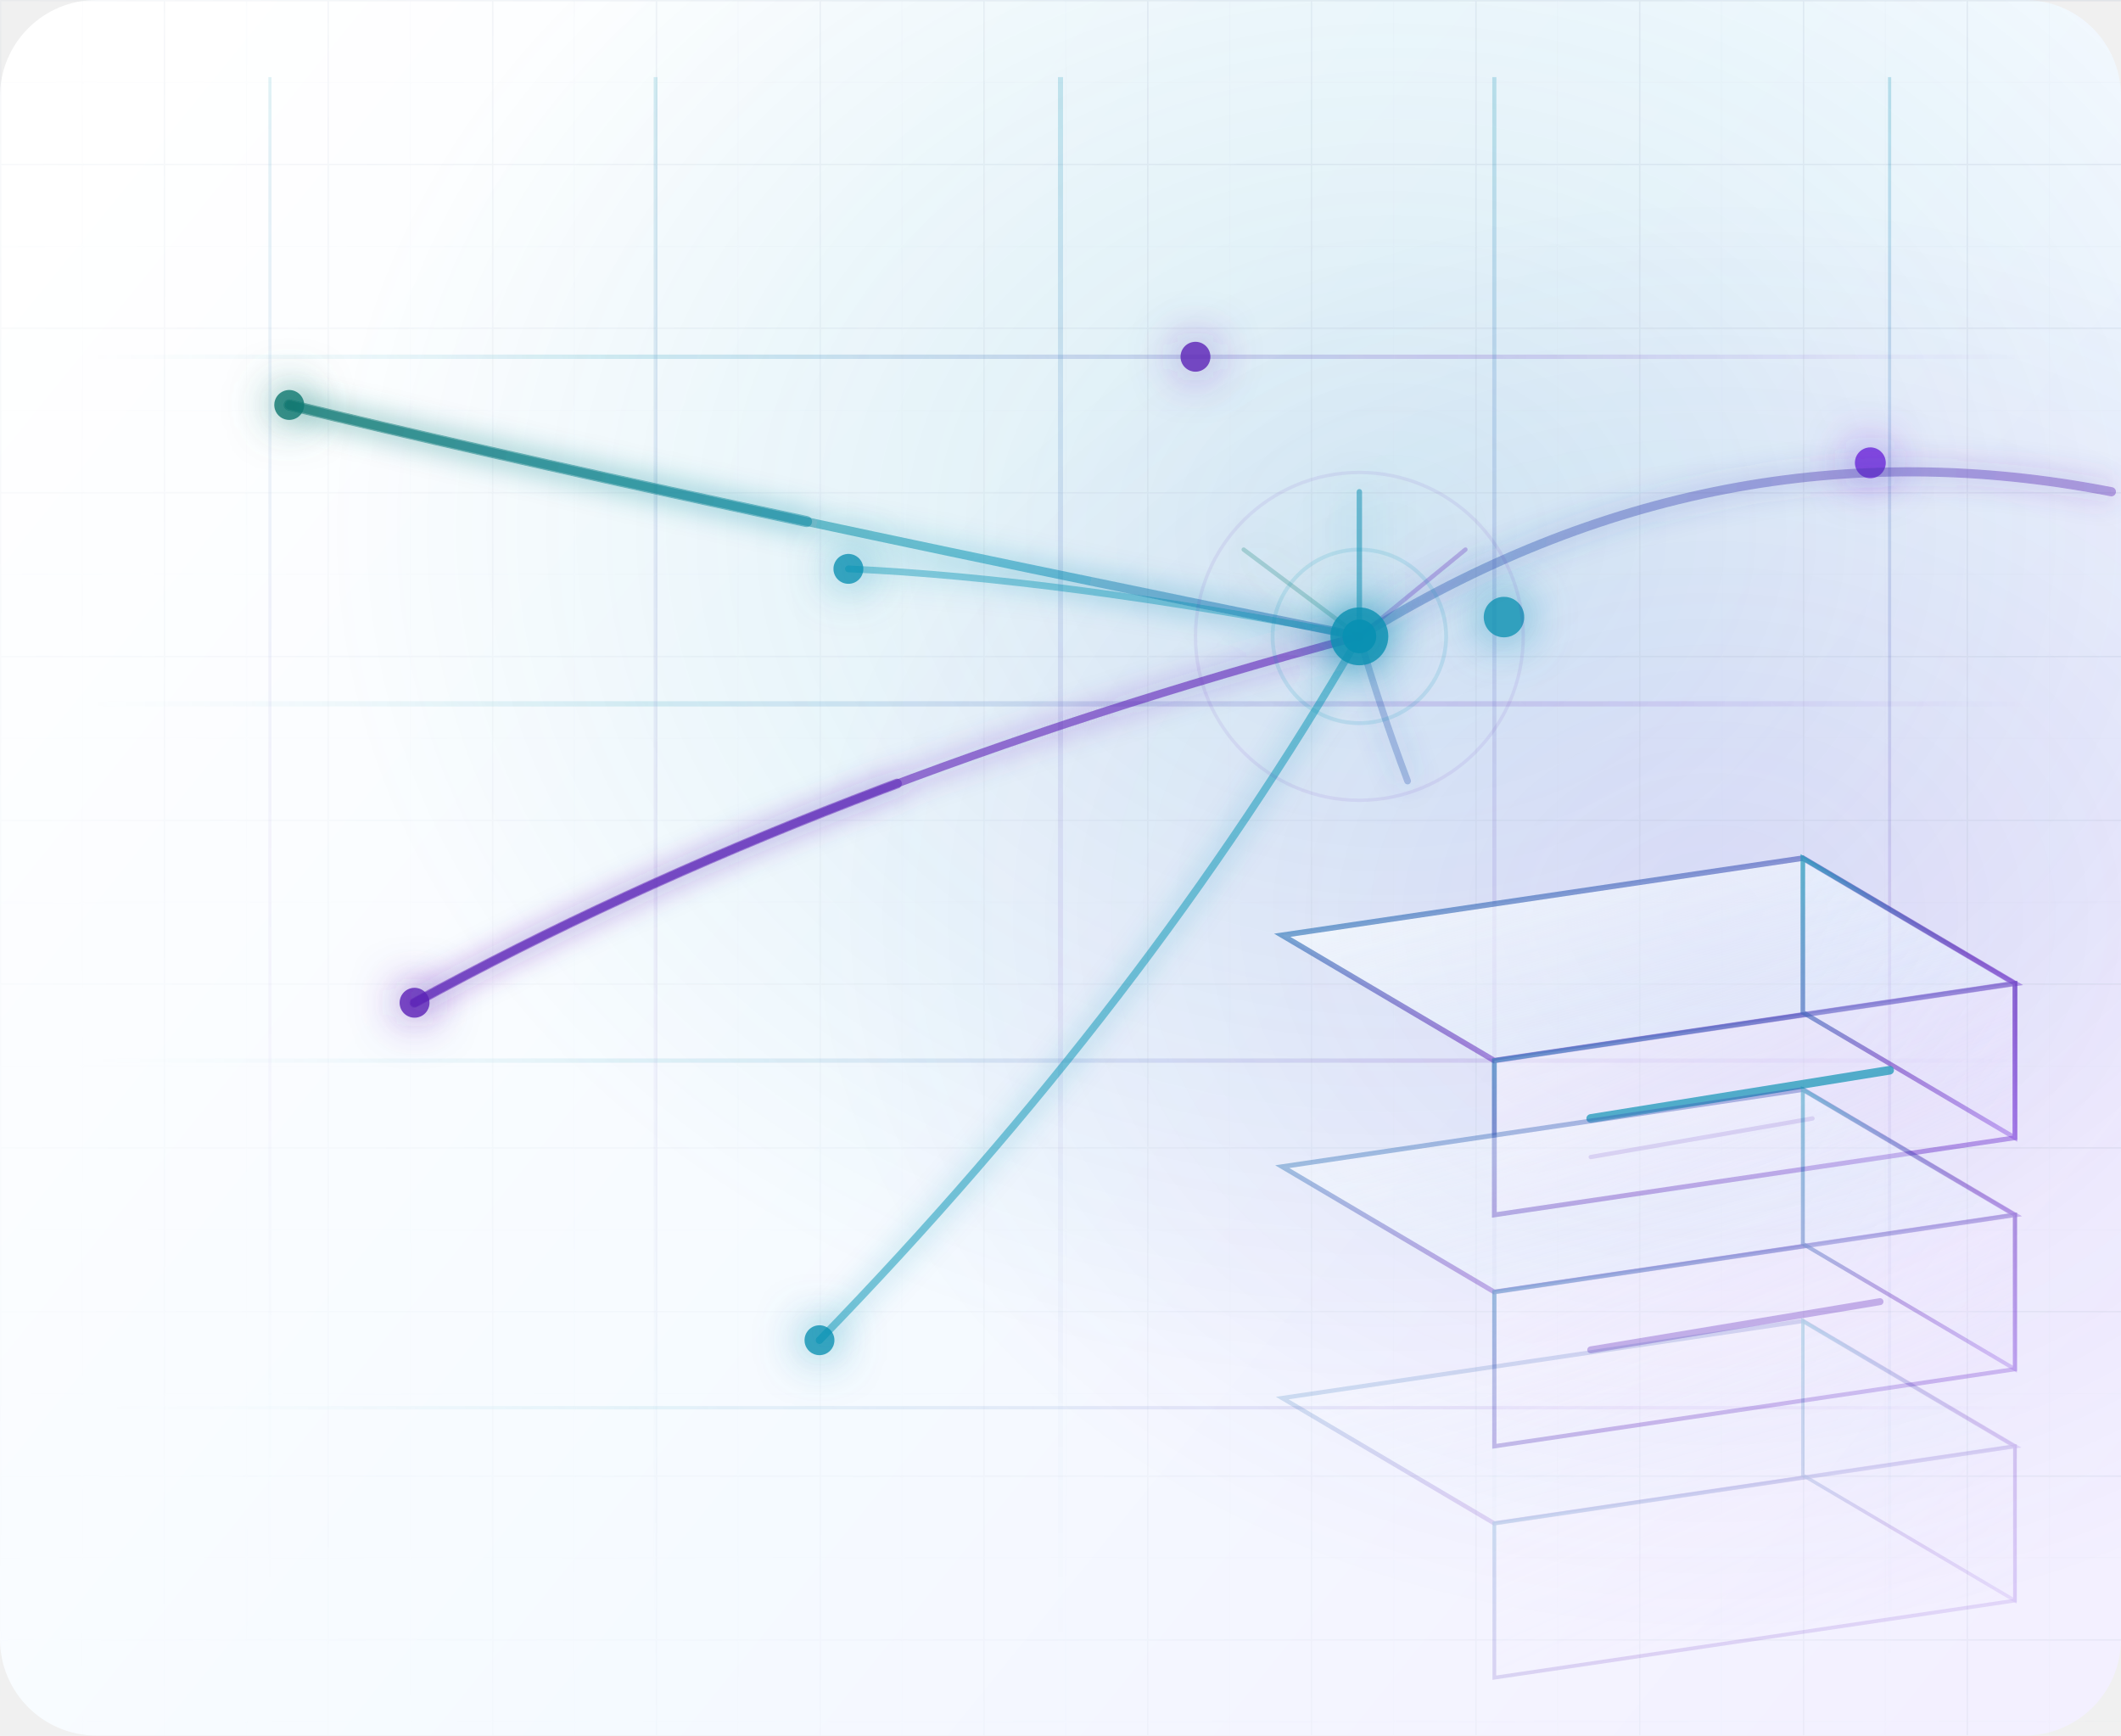
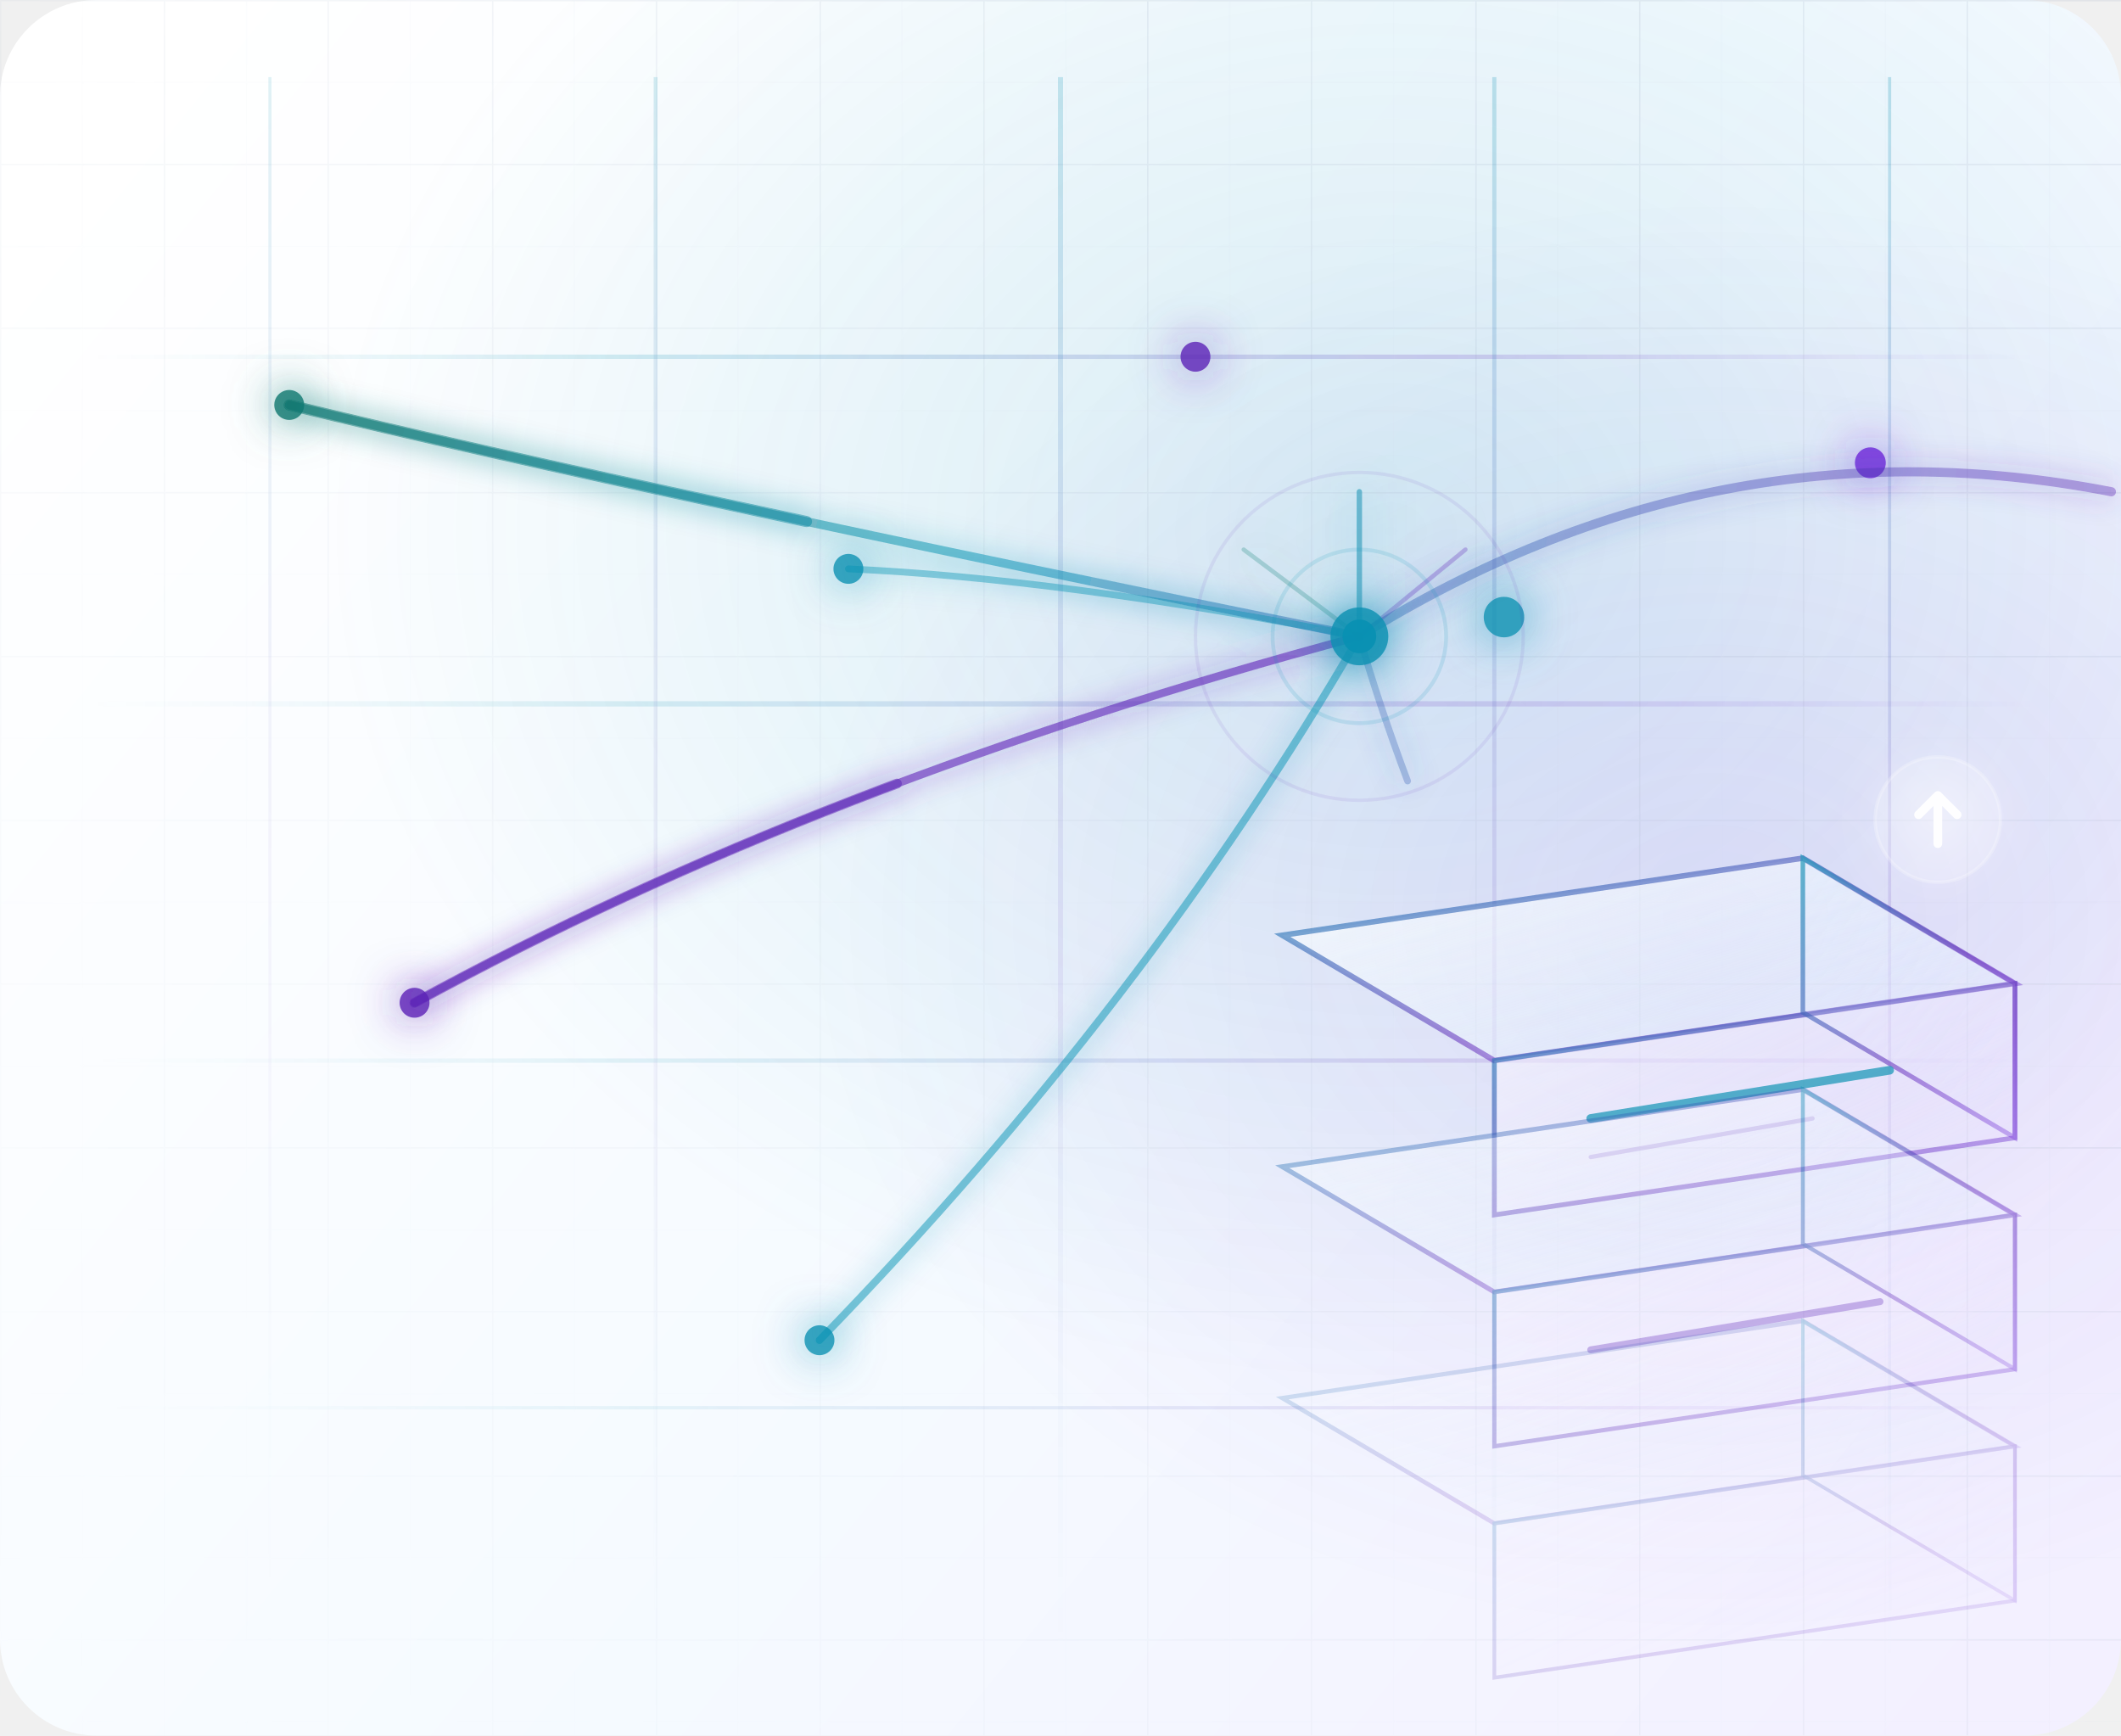
<svg xmlns="http://www.w3.org/2000/svg" width="440" height="360" viewBox="0 0 440 360" fill="none">
  <defs>
    <linearGradient id="bg" x1="24" y1="18" x2="420" y2="340" gradientUnits="userSpaceOnUse">
      <stop offset="0%" stop-color="#FFFFFF" />
      <stop offset="58%" stop-color="#F5FAFF" />
      <stop offset="100%" stop-color="#F3F0FF" />
    </linearGradient>
    <radialGradient id="gC" cx="0" cy="0" r="1" gradientUnits="userSpaceOnUse" gradientTransform="translate(288 110) rotate(90) scale(178 220)">
      <stop offset="0%" stop-color="#0891B2" stop-opacity="0.14" />
      <stop offset="100%" stop-color="#0891B2" stop-opacity="0" />
    </radialGradient>
    <radialGradient id="gV" cx="0" cy="0" r="1" gradientUnits="userSpaceOnUse" gradientTransform="translate(356 190) rotate(90) scale(150 190)">
      <stop offset="0%" stop-color="#6D28D9" stop-opacity="0.11" />
      <stop offset="100%" stop-color="#6D28D9" stop-opacity="0" />
    </radialGradient>
    <pattern id="majorGrid" width="34" height="34" patternUnits="userSpaceOnUse">
      <path d="M34 0H0V34" stroke="#94A3B8" stroke-opacity="0.18" stroke-width="0.6" />
    </pattern>
    <pattern id="minorGrid" width="17" height="17" patternUnits="userSpaceOnUse">
      <path d="M17 0H0V17" stroke="#CBD5E1" stroke-opacity="0.16" stroke-width="0.45" />
    </pattern>
    <linearGradient id="gridFade" x1="440" y1="0" x2="0" y2="360" gradientUnits="userSpaceOnUse">
      <stop offset="0%" stop-color="white" />
      <stop offset="28%" stop-color="white" stop-opacity="0.88" />
      <stop offset="60%" stop-color="white" stop-opacity="0.42" />
      <stop offset="100%" stop-color="white" stop-opacity="0" />
    </linearGradient>
    <mask id="gridMask">
      <rect width="440" height="360" fill="url(#gridFade)" />
    </mask>
    <linearGradient id="brandH" x1="18" y1="0" x2="422" y2="0" gradientUnits="userSpaceOnUse">
      <stop offset="0%" stop-color="#0891B2" stop-opacity="0" />
      <stop offset="28%" stop-color="#0891B2" stop-opacity="0.46" />
      <stop offset="70%" stop-color="#5B21B6" stop-opacity="0.3" />
      <stop offset="100%" stop-color="#6D28D9" stop-opacity="0" />
    </linearGradient>
    <linearGradient id="brandV" x1="0" y1="16" x2="0" y2="344" gradientUnits="userSpaceOnUse">
      <stop offset="0%" stop-color="#0891B2" stop-opacity="0.42" />
      <stop offset="58%" stop-color="#5B21B6" stop-opacity="0.24" />
      <stop offset="100%" stop-color="#0891B2" stop-opacity="0" />
    </linearGradient>
    <linearGradient id="arcGrad" x1="58" y1="78" x2="420" y2="152" gradientUnits="userSpaceOnUse">
      <stop offset="0%" stop-color="#0F766E" stop-opacity="0.82" />
      <stop offset="40%" stop-color="#0891B2" stop-opacity="0.74" />
      <stop offset="100%" stop-color="#5B21B6" stop-opacity="0.68" />
    </linearGradient>
    <linearGradient id="serverTop" x1="0" y1="0" x2="1" y2="1" gradientUnits="objectBoundingBox">
      <stop offset="0%" stop-color="#FFFFFF" stop-opacity="0.82" />
      <stop offset="100%" stop-color="#E0F2FE" stop-opacity="0.22" />
    </linearGradient>
    <linearGradient id="serverFace" x1="0" y1="0" x2="1" y2="1" gradientUnits="objectBoundingBox">
      <stop offset="0%" stop-color="#FFFFFF" stop-opacity="0.62" />
      <stop offset="100%" stop-color="#E9D5FF" stop-opacity="0.14" />
    </linearGradient>
    <linearGradient id="serverSide" x1="0" y1="0" x2="1" y2="1" gradientUnits="objectBoundingBox">
      <stop offset="0%" stop-color="#E0F2FE" stop-opacity="0.22" />
      <stop offset="100%" stop-color="#DDD6FE" stop-opacity="0.12" />
    </linearGradient>
    <linearGradient id="serverStroke" x1="0" y1="0" x2="1" y2="1" gradientUnits="objectBoundingBox">
      <stop offset="0%" stop-color="#0891B2" stop-opacity="0.7" />
      <stop offset="58%" stop-color="#5B21B6" stop-opacity="0.58" />
      <stop offset="100%" stop-color="#6D28D9" stop-opacity="0.38" />
    </linearGradient>
    <filter id="glow" x="-200%" y="-200%" width="500%" height="500%">
      <feGaussianBlur stdDeviation="5" result="b" />
      <feMerge>
        <feMergeNode in="b" />
        <feMergeNode in="SourceGraphic" />
      </feMerge>
    </filter>
    <filter id="arcGlow" x="-100%" y="-100%" width="300%" height="300%">
      <feGaussianBlur stdDeviation="3" result="b" />
      <feMerge>
        <feMergeNode in="b" />
        <feMergeNode in="SourceGraphic" />
      </feMerge>
    </filter>
    <style>
      .tw{animation:tw 3.2s ease-in-out infinite}
      .tw2{animation:tw 5.2s ease-in-out infinite}
      .tw3{animation:tw 4.4s ease-in-out infinite}
      .landing{animation:landing 4.6s ease-in-out infinite}
      .energy{fill:none;stroke-linecap:round;stroke-dasharray:110 720;animation:flow 11s linear infinite}
      @keyframes tw{0%,100%{opacity:1}50%{opacity:.18}}
      @keyframes landing{0%,100%{opacity:1}50%{opacity:.16}}
      @keyframes flow{from{stroke-dashoffset:830}to{stroke-dashoffset:0}}
    </style>
  </defs>
  <rect width="440" height="360" rx="20" fill="url(#bg)" />
  <rect width="440" height="360" rx="20" fill="url(#gC)" />
  <rect width="440" height="360" rx="20" fill="url(#gV)" />
  <g mask="url(#gridMask)">
    <rect width="440" height="360" fill="url(#majorGrid)" opacity="0.76" />
    <rect width="440" height="360" fill="url(#minorGrid)" opacity="0.68" />
    <g opacity="0.66">
      <path d="M18 74H422" stroke="url(#brandH)" stroke-width="0.9" />
      <path d="M18 146H422" stroke="url(#brandH)" stroke-width="1.1" />
      <path d="M18 220H422" stroke="url(#brandH)" stroke-width="0.9" />
      <path d="M18 292H422" stroke="url(#brandH)" stroke-width="0.7" />
    </g>
    <g opacity="0.58">
      <path d="M56 16V344" stroke="url(#brandV)" stroke-width="0.65" />
      <path d="M136 16V344" stroke="url(#brandV)" stroke-width="0.8" />
      <path d="M220 16V344" stroke="url(#brandV)" stroke-width="1.05" />
      <path d="M310 16V344" stroke="url(#brandV)" stroke-width="0.85" />
      <path d="M392 16V344" stroke="url(#brandV)" stroke-width="0.65" />
    </g>
  </g>
  <g filter="url(#glow)" opacity="0.82">
    <circle cx="60" cy="84" r="3.1" fill="#0F766E" class="tw" />
    <circle cx="86" cy="208" r="3.1" fill="#5B21B6" class="tw2" />
    <circle cx="170" cy="278" r="3.1" fill="#0891B2" class="tw3" />
    <circle cx="176" cy="118" r="3.1" fill="#0891B2" class="tw" />
    <circle cx="248" cy="74" r="3.1" fill="#5B21B6" class="tw2" />
    <circle cx="312" cy="128" r="4.2" fill="#0891B2" class="landing" />
    <circle cx="388" cy="96" r="3.2" fill="#6D28D9" class="tw3" />
  </g>
  <g fill="none" stroke-linecap="round" filter="url(#arcGlow)">
    <path d="M60 84 Q134 102 282 132" stroke="url(#arcGrad)" stroke-width="1.8" stroke-opacity="0.66" />
    <path d="M86 208 Q170 162 282 132" stroke="#5B21B6" stroke-width="1.65" stroke-opacity="0.56" />
    <path d="M170 278 Q238 208 282 132" stroke="#0891B2" stroke-width="1.55" stroke-opacity="0.48" />
    <path d="M176 118 Q220 120 282 132" stroke="#0891B2" stroke-width="1.4" stroke-opacity="0.4" />
    <path d="M282 132 Q356 86 438 102" stroke="url(#arcGrad)" stroke-width="1.9" stroke-opacity="0.56" />
    <path d="M282 132 Q286 146 292 162" stroke="url(#arcGrad)" stroke-width="1.4" stroke-opacity="0.44" />
    <path class="energy" d="M60 84 Q134 102 282 132" stroke="url(#arcGrad)" stroke-width="2.3" stroke-opacity="0.66" />
    <path class="energy" d="M86 208 Q170 162 282 132" stroke="#5B21B6" stroke-width="2.05" stroke-opacity="0.5" style="animation-delay:4s;animation-duration:14s" />
  </g>
  <g filter="url(#glow)">
    <line x1="282" y1="132" x2="282" y2="102" stroke="#0891B2" stroke-width="1.1" stroke-opacity="0.54" stroke-linecap="round" />
    <line x1="282" y1="132" x2="304" y2="114" stroke="#5B21B6" stroke-width="0.9" stroke-opacity="0.28" stroke-linecap="round" />
    <line x1="282" y1="132" x2="258" y2="114" stroke="#0F766E" stroke-width="0.9" stroke-opacity="0.24" stroke-linecap="round" />
  </g>
  <circle cx="282" cy="132" r="6" fill="#0891B2" fill-opacity="0.82" filter="url(#glow)" class="landing" />
  <circle cx="282" cy="132" r="3.5" fill="#0891B2" opacity="0.94" />
  <circle cx="282" cy="132" r="18" fill="none" stroke="#0891B2" stroke-opacity="0.14" stroke-width="0.8" />
  <circle cx="282" cy="132" r="34" fill="none" stroke="#5B21B6" stroke-opacity="0.08" stroke-width="0.7" />
  <g transform="translate(248 152)">
    <g opacity="0.88">
      <path d="M18 42L126 26L170 52L62 68Z" fill="url(#serverTop)" stroke="url(#serverStroke)" stroke-width="1.15" />
      <path d="M62 68L170 52V84L62 100Z" fill="url(#serverFace)" stroke="url(#serverStroke)" stroke-width="1.0" />
      <path d="M126 26L170 52V84L126 58Z" fill="url(#serverSide)" stroke="url(#serverStroke)" stroke-width="0.95" />
      <path d="M82 80L144 70" stroke="#0891B2" stroke-opacity="0.76" stroke-width="1.8" stroke-linecap="round" />
      <path d="M82 88L128 80" stroke="#5B21B6" stroke-opacity="0.24" stroke-width="0.9" stroke-linecap="round" />
    </g>
+     <g opacity="0.98" filter="url(#glow)" transform="translate(154 18)">
+       <circle cx="0" cy="0" r="13" fill="#FFFFFF" fill-opacity="0.18" stroke="#FFFFFF" stroke-opacity="0.24" stroke-width="0.7" />
+       <path d="M0 5V-5M0 -5L-4 -1M0 -5L4 -1" stroke="#FFFFFF" stroke-width="1.8" stroke-linecap="round" stroke-linejoin="round" />
+     </g>
    <g opacity="0.58" transform="translate(0 48)">
      <path d="M18 42L126 26L170 52L62 68Z" fill="url(#serverTop)" stroke="url(#serverStroke)" stroke-width="1.0" />
      <path d="M62 68L170 52V84L62 100Z" fill="url(#serverFace)" stroke="url(#serverStroke)" stroke-width="0.88" />
      <path d="M126 26L170 52V84L126 58Z" fill="url(#serverSide)" stroke="url(#serverStroke)" stroke-width="0.82" />
      <path d="M82 80L142 70" stroke="#5B21B6" stroke-opacity="0.52" stroke-width="1.45" stroke-linecap="round" />
    </g>
    <g opacity="0.28" transform="translate(0 96)">
      <path d="M18 42L126 26L170 52L62 68Z" fill="url(#serverTop)" stroke="url(#serverStroke)" stroke-width="0.9" />
      <path d="M62 68L170 52V84L62 100Z" fill="url(#serverFace)" stroke="url(#serverStroke)" stroke-width="0.78" />
      <path d="M126 26L170 52V84L126 58Z" fill="url(#serverSide)" stroke="url(#serverStroke)" stroke-width="0.72" />
    </g>
  </g>
</svg>
